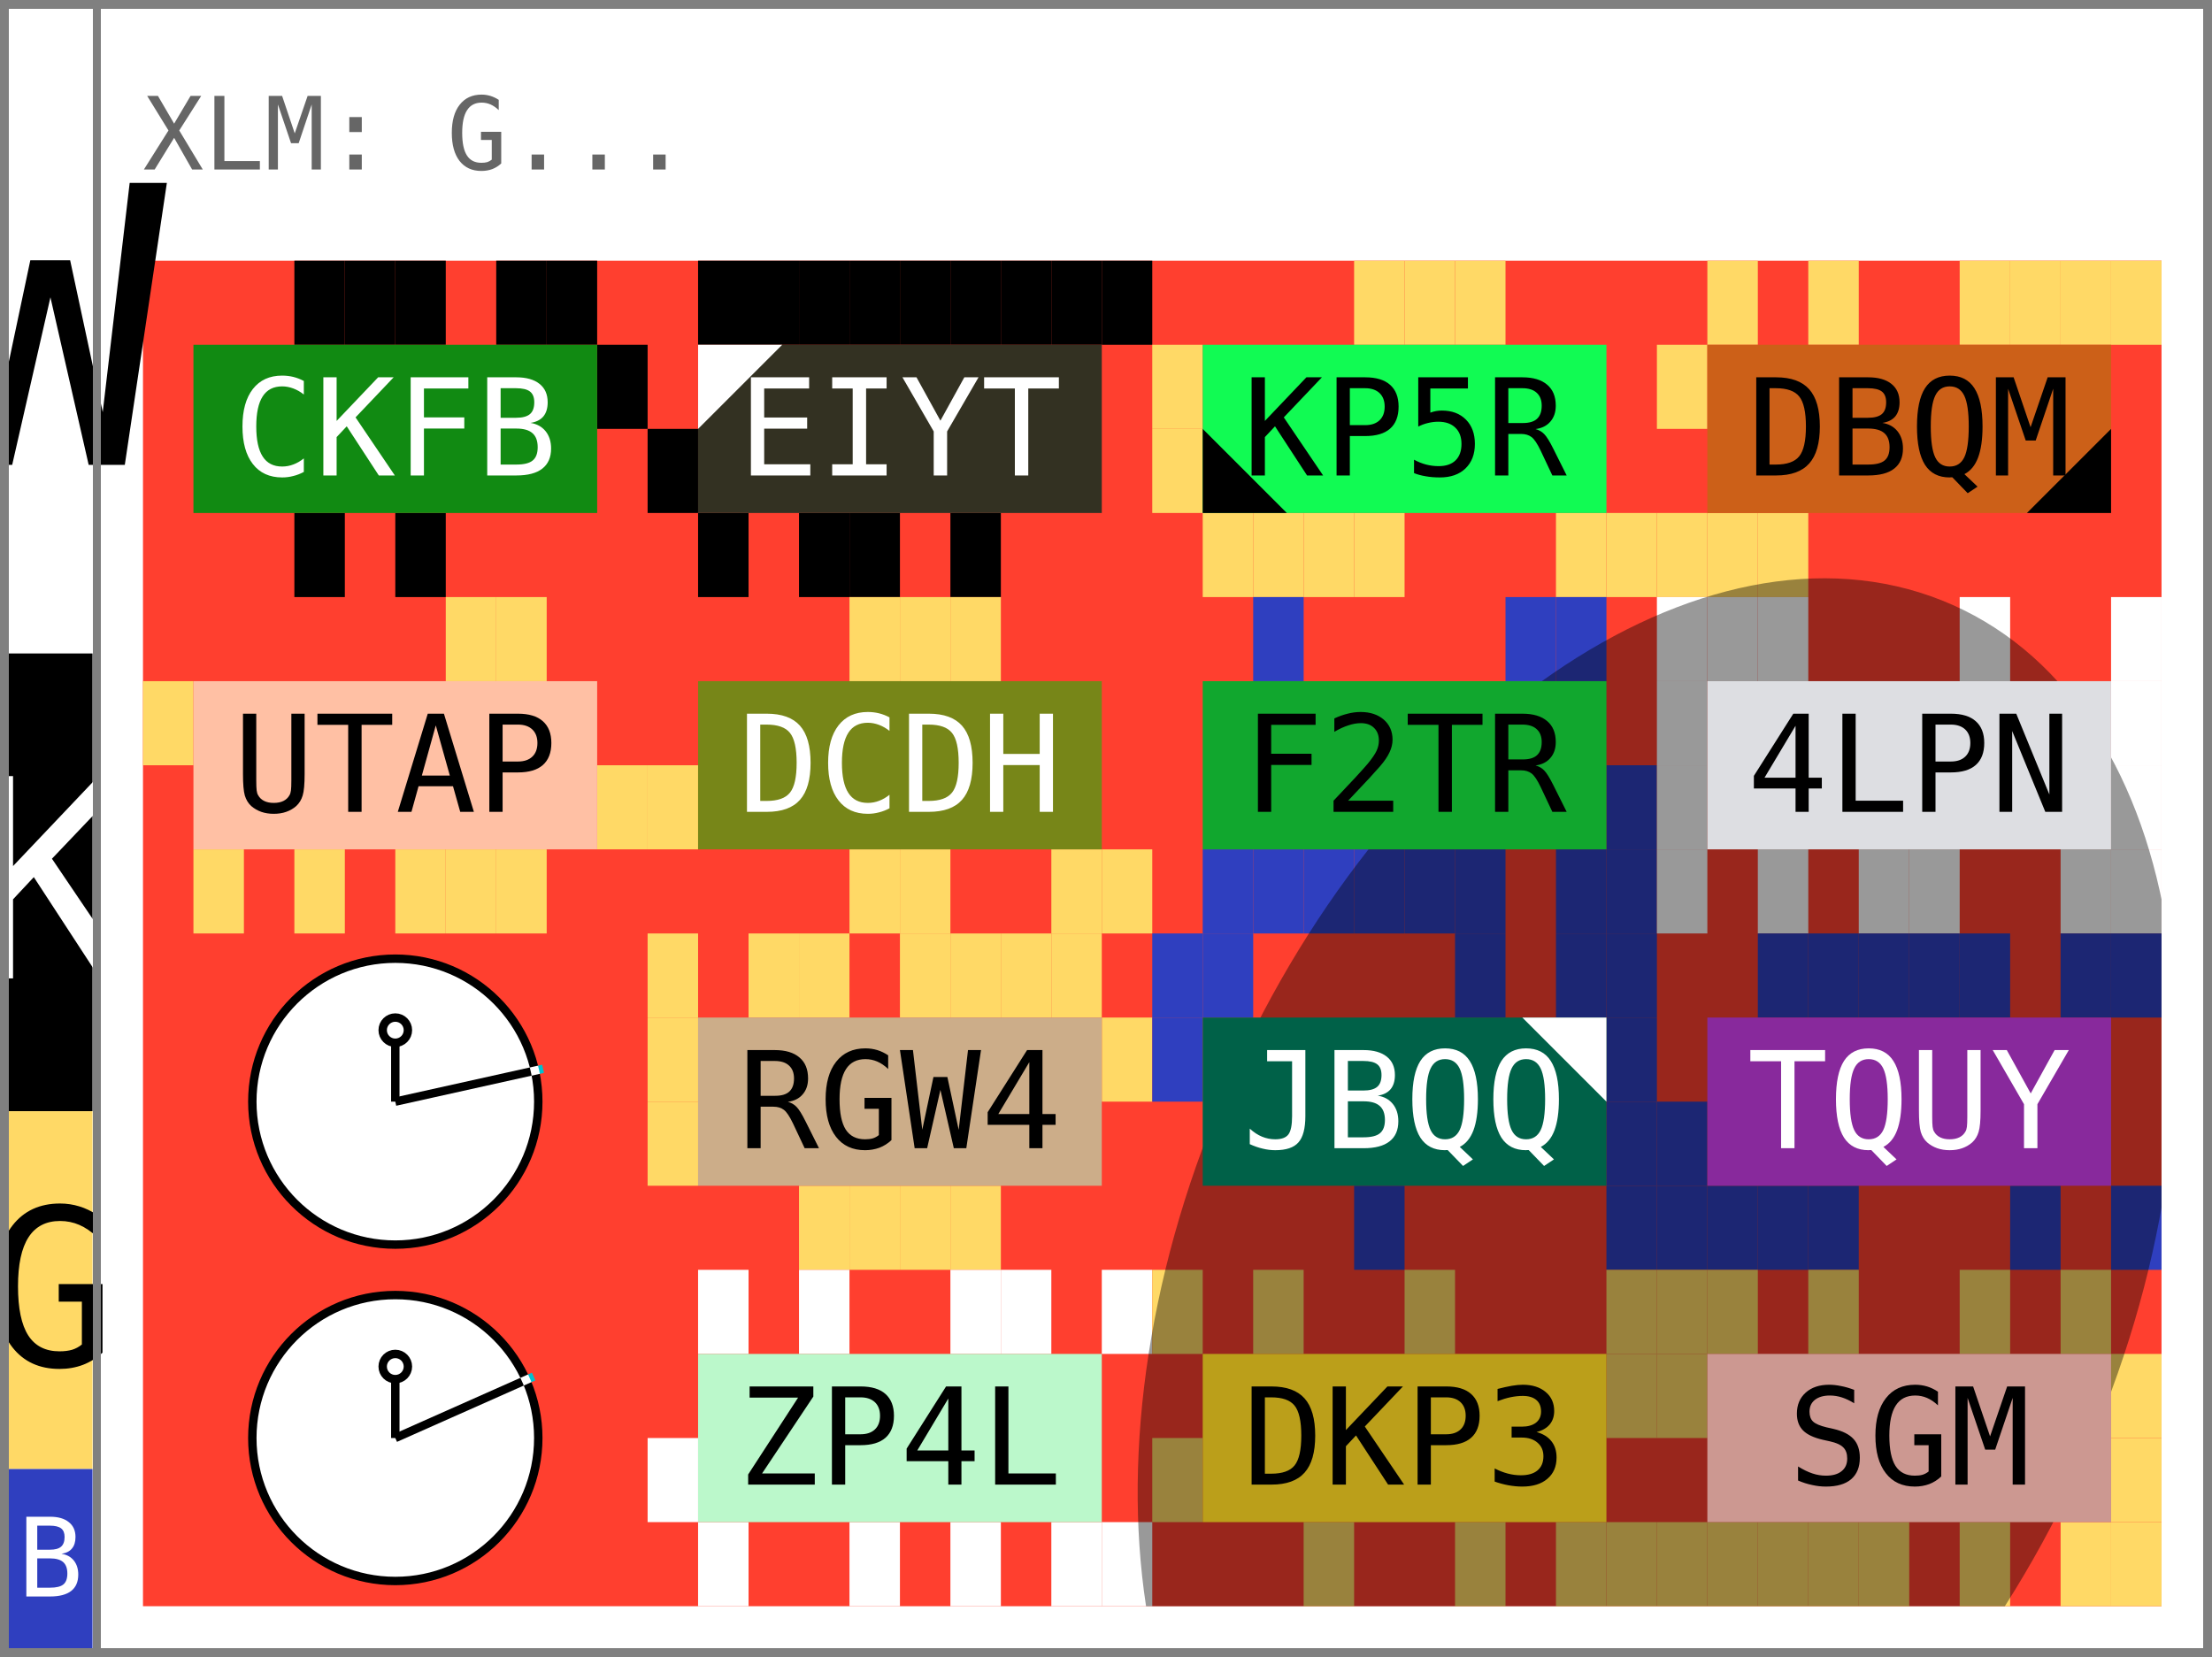
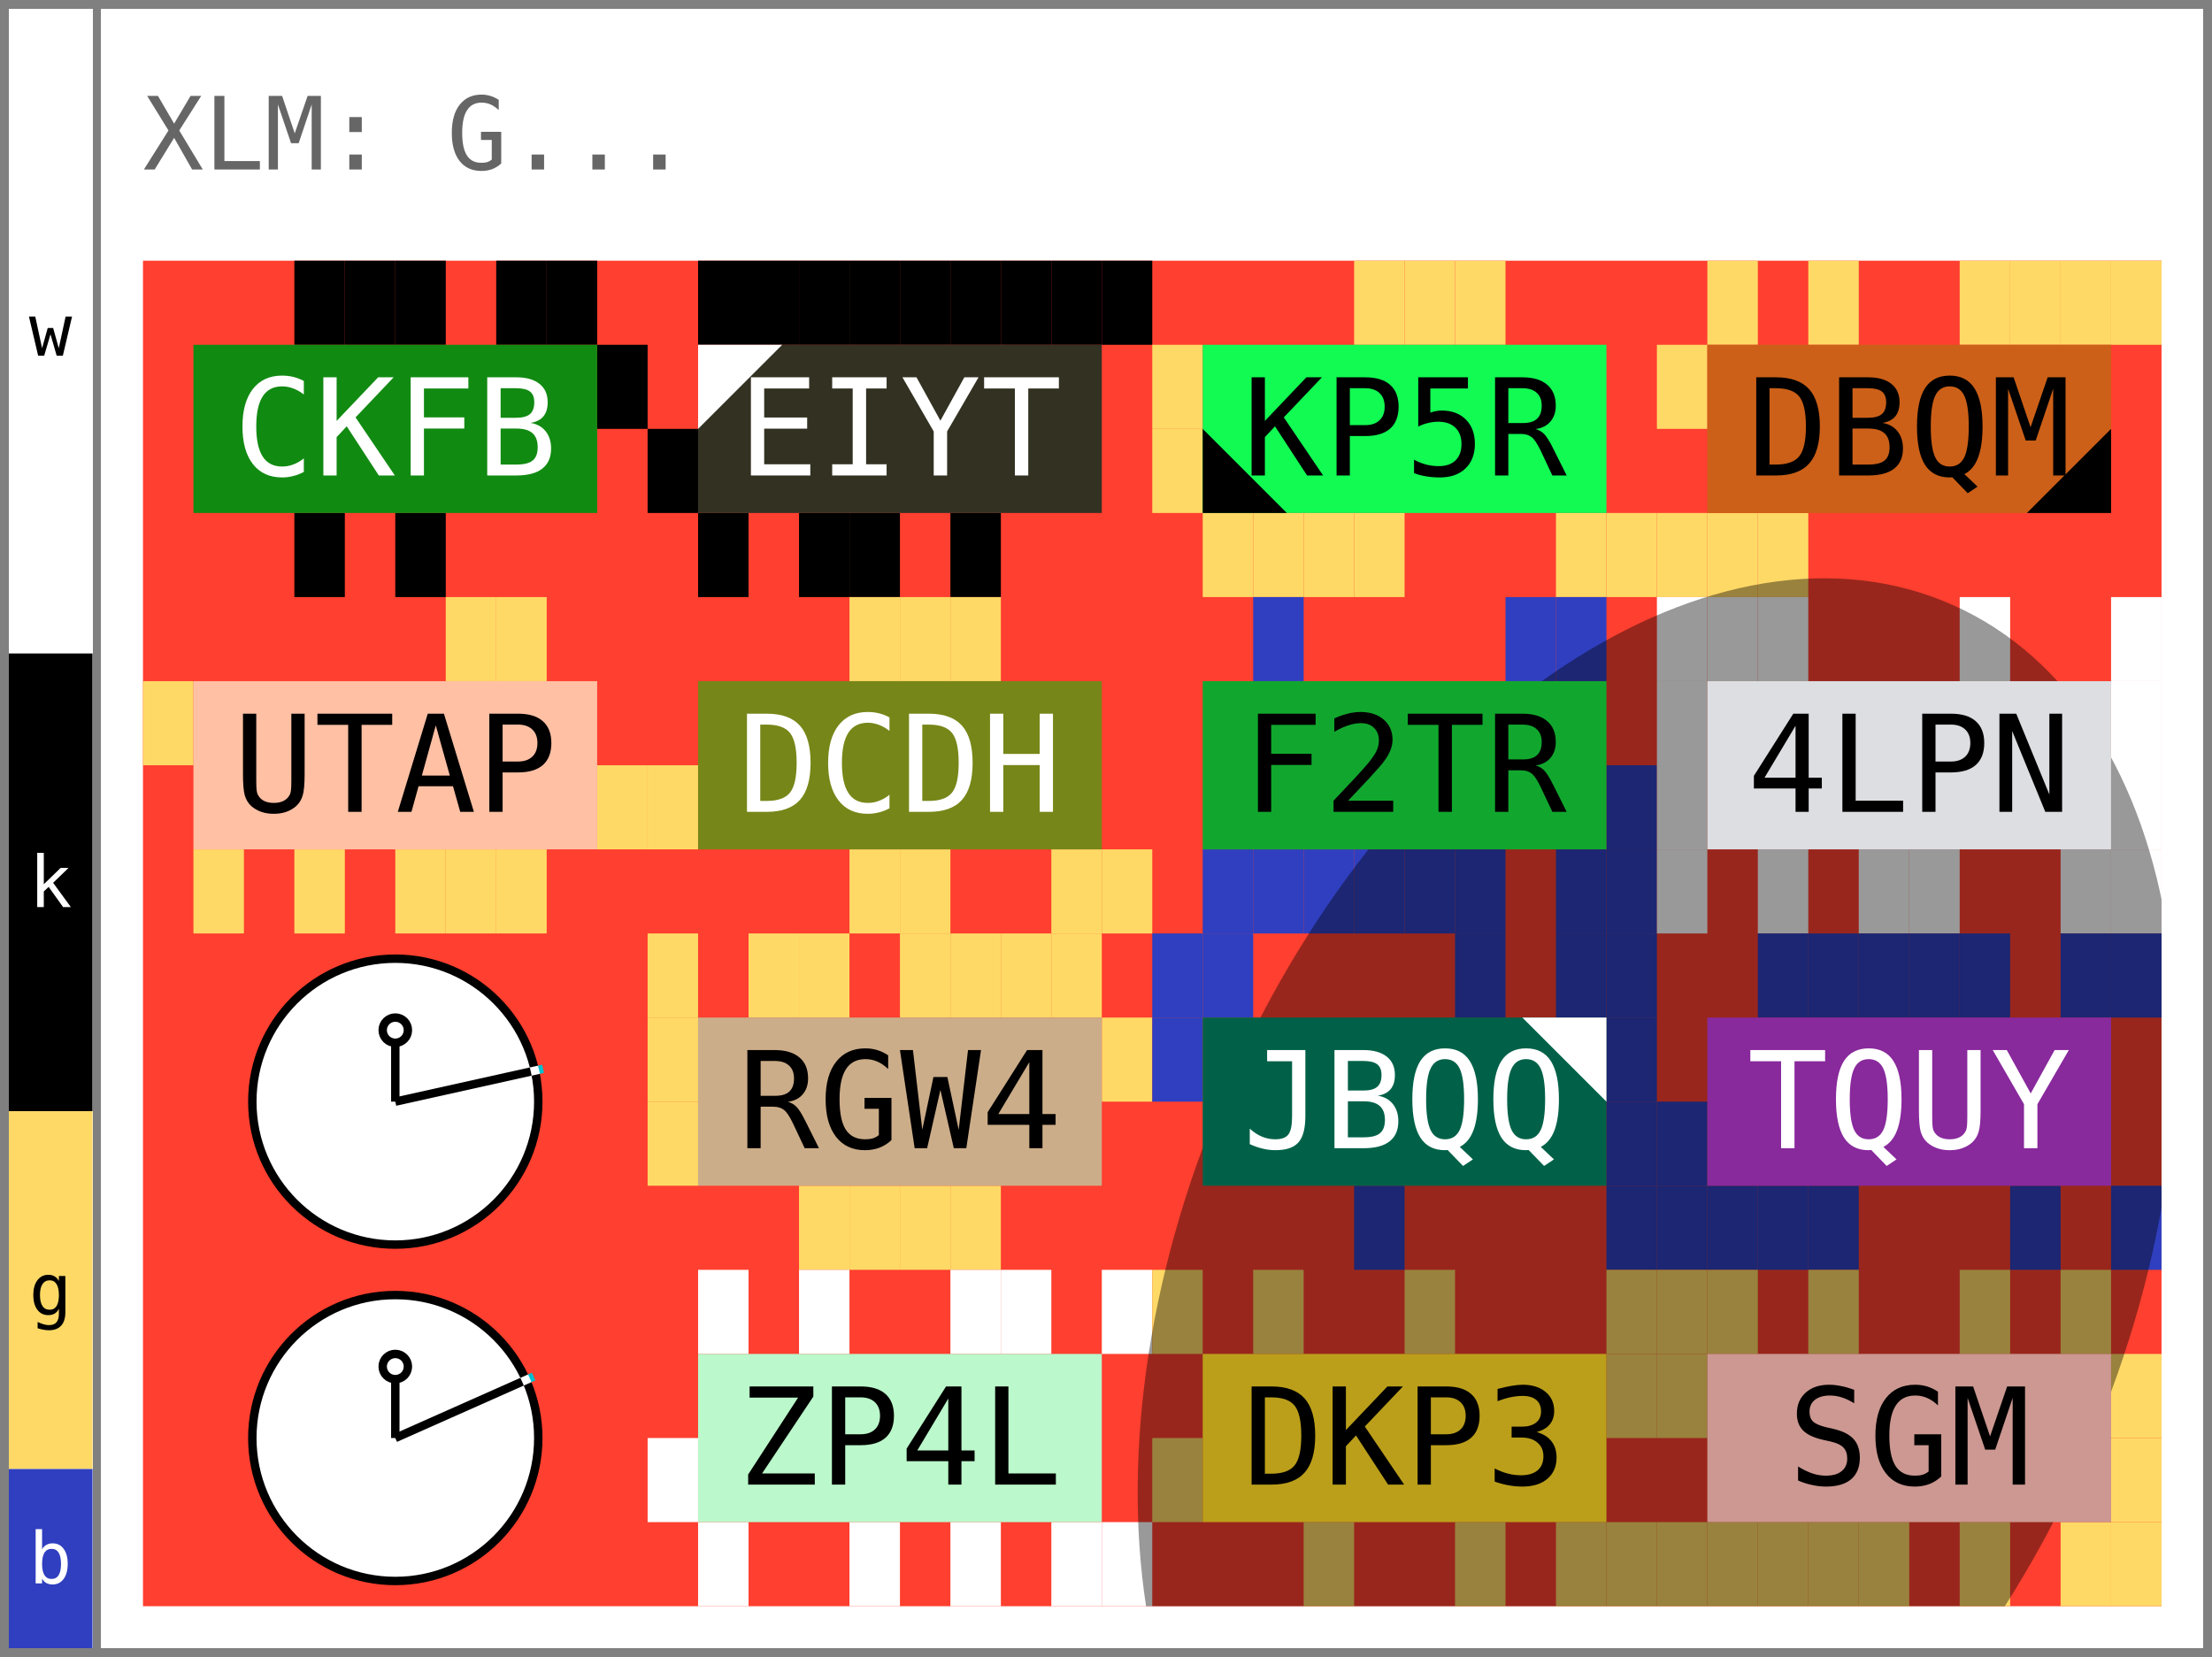
<svg xmlns="http://www.w3.org/2000/svg" width="263.0" height="197.0" viewBox="0 0 263.0 197.0" data-entviz-version="v5" data-input-bytes="56" data-cols="4" data-rows="4">
  <defs>
    <clipPath id="grid-clip-0505b85683fede30-4x4">
      <rect x="17.0" y="31.0" width="240.0" height="160.0" />
    </clipPath>
  </defs>
  <rect x="0" y="0" width="263.0" height="197.0" fill="#ffffff" />
  <g data-channel="grid">
    <rect x="17.0" y="31.0" width="240.0" height="160.0" fill="#ff3f2f" />
    <g>
      <rect x="35.0" y="31.0" width="6.0" height="10.0" fill="#000000" />
      <rect x="41.0" y="31.0" width="6.0" height="10.0" fill="#000000" />
      <rect x="47.0" y="31.0" width="6.0" height="10.0" fill="#000000" />
      <rect x="59.0" y="31.0" width="6.0" height="10.0" fill="#000000" />
      <rect x="65.0" y="31.0" width="6.0" height="10.0" fill="#000000" />
      <rect x="71.0" y="41.0" width="6.0" height="10.0" fill="#000000" />
      <rect x="47.0" y="61.0" width="6.0" height="10.0" fill="#000000" />
      <rect x="35.0" y="61.0" width="6.0" height="10.0" fill="#000000" />
      <rect x="83.0" y="31.0" width="6.0" height="10.0" fill="#000000" />
      <rect x="89.0" y="31.0" width="6.0" height="10.0" fill="#000000" />
      <rect x="95.0" y="31.0" width="6.0" height="10.0" fill="#000000" />
      <rect x="101.0" y="31.0" width="6.0" height="10.0" fill="#000000" />
      <rect x="107.0" y="31.0" width="6.0" height="10.0" fill="#000000" />
      <rect x="113.0" y="31.0" width="6.0" height="10.0" fill="#000000" />
      <rect x="119.0" y="31.0" width="6.0" height="10.0" fill="#000000" />
      <rect x="125.0" y="31.0" width="6.0" height="10.0" fill="#000000" />
      <rect x="131.0" y="31.0" width="6.0" height="10.0" fill="#000000" />
      <rect x="113.0" y="61.0" width="6.0" height="10.0" fill="#000000" />
      <rect x="101.0" y="61.0" width="6.0" height="10.0" fill="#000000" />
      <rect x="95.0" y="61.0" width="6.0" height="10.0" fill="#000000" />
      <rect x="83.0" y="61.0" width="6.0" height="10.0" fill="#000000" />
      <rect x="77.0" y="51.0" width="6.0" height="10.0" fill="#000000" />
      <rect x="161.0" y="31.0" width="6.0" height="10.0" fill="#ffd966" />
      <rect x="167.0" y="31.0" width="6.0" height="10.0" fill="#ffd966" />
      <rect x="173.0" y="31.0" width="6.0" height="10.0" fill="#ffd966" />
      <rect x="191.0" y="61.0" width="6.0" height="10.0" fill="#ffd966" />
      <rect x="185.0" y="61.0" width="6.0" height="10.0" fill="#ffd966" />
      <rect x="161.0" y="61.0" width="6.0" height="10.0" fill="#ffd966" />
      <rect x="155.0" y="61.0" width="6.0" height="10.0" fill="#ffd966" />
      <rect x="149.0" y="61.0" width="6.0" height="10.0" fill="#ffd966" />
      <rect x="143.0" y="61.0" width="6.0" height="10.0" fill="#ffd966" />
      <rect x="137.0" y="51.0" width="6.0" height="10.0" fill="#ffd966" />
      <rect x="137.0" y="41.0" width="6.0" height="10.0" fill="#ffd966" />
      <rect x="203.0" y="31.0" width="6.0" height="10.0" fill="#ffd966" />
      <rect x="215.0" y="31.0" width="6.0" height="10.0" fill="#ffd966" />
      <rect x="233.0" y="31.0" width="6.0" height="10.0" fill="#ffd966" />
      <rect x="239.0" y="31.0" width="6.0" height="10.0" fill="#ffd966" />
      <rect x="245.0" y="31.0" width="6.0" height="10.0" fill="#ffd966" />
      <rect x="251.0" y="31.0" width="6.0" height="10.0" fill="#ffd966" />
      <rect x="209.0" y="61.0" width="6.0" height="10.0" fill="#ffd966" />
      <rect x="203.0" y="61.0" width="6.0" height="10.0" fill="#ffd966" />
      <rect x="197.0" y="61.0" width="6.0" height="10.0" fill="#ffd966" />
      <rect x="197.0" y="41.0" width="6.0" height="10.0" fill="#ffd966" />
      <rect x="53.0" y="71.0" width="6.0" height="10.0" fill="#ffd966" />
      <rect x="59.0" y="71.0" width="6.0" height="10.0" fill="#ffd966" />
      <rect x="71.0" y="91.0" width="6.0" height="10.0" fill="#ffd966" />
      <rect x="59.0" y="101.0" width="6.0" height="10.0" fill="#ffd966" />
      <rect x="53.0" y="101.0" width="6.0" height="10.0" fill="#ffd966" />
      <rect x="47.0" y="101.0" width="6.0" height="10.0" fill="#ffd966" />
      <rect x="35.0" y="101.0" width="6.0" height="10.0" fill="#ffd966" />
      <rect x="23.0" y="101.0" width="6.0" height="10.0" fill="#ffd966" />
      <rect x="17.0" y="81.0" width="6.0" height="10.0" fill="#ffd966" />
      <rect x="101.0" y="71.0" width="6.0" height="10.0" fill="#ffd966" />
      <rect x="107.0" y="71.0" width="6.0" height="10.0" fill="#ffd966" />
      <rect x="113.0" y="71.0" width="6.0" height="10.0" fill="#ffd966" />
      <rect x="131.0" y="101.0" width="6.0" height="10.0" fill="#ffd966" />
      <rect x="125.0" y="101.0" width="6.0" height="10.0" fill="#ffd966" />
      <rect x="107.0" y="101.0" width="6.0" height="10.0" fill="#ffd966" />
      <rect x="101.0" y="101.0" width="6.0" height="10.0" fill="#ffd966" />
      <rect x="77.0" y="91.0" width="6.0" height="10.0" fill="#ffd966" />
      <rect x="149.0" y="71.0" width="6.0" height="10.0" fill="#2f3fbf" />
      <rect x="179.0" y="71.0" width="6.0" height="10.0" fill="#2f3fbf" />
      <rect x="185.0" y="71.0" width="6.0" height="10.0" fill="#2f3fbf" />
      <rect x="191.0" y="91.0" width="6.0" height="10.0" fill="#2f3fbf" />
      <rect x="191.0" y="101.0" width="6.0" height="10.0" fill="#2f3fbf" />
      <rect x="185.0" y="101.0" width="6.0" height="10.0" fill="#2f3fbf" />
      <rect x="173.0" y="101.0" width="6.0" height="10.0" fill="#2f3fbf" />
      <rect x="167.0" y="101.0" width="6.0" height="10.0" fill="#2f3fbf" />
      <rect x="161.0" y="101.0" width="6.0" height="10.0" fill="#2f3fbf" />
      <rect x="155.0" y="101.0" width="6.0" height="10.0" fill="#2f3fbf" />
      <rect x="149.0" y="101.0" width="6.0" height="10.0" fill="#2f3fbf" />
      <rect x="143.0" y="101.0" width="6.0" height="10.0" fill="#2f3fbf" />
      <rect x="197.0" y="71.0" width="6.0" height="10.0" fill="#ffffff" />
      <rect x="203.0" y="71.0" width="6.0" height="10.0" fill="#ffffff" />
      <rect x="209.0" y="71.0" width="6.0" height="10.0" fill="#ffffff" />
      <rect x="233.0" y="71.0" width="6.0" height="10.0" fill="#ffffff" />
      <rect x="251.0" y="71.0" width="6.0" height="10.0" fill="#ffffff" />
      <rect x="251.0" y="81.0" width="6.0" height="10.0" fill="#ffffff" />
      <rect x="251.0" y="91.0" width="6.0" height="10.0" fill="#ffffff" />
      <rect x="251.0" y="101.0" width="6.0" height="10.0" fill="#ffffff" />
      <rect x="245.0" y="101.0" width="6.0" height="10.0" fill="#ffffff" />
      <rect x="227.0" y="101.0" width="6.0" height="10.0" fill="#ffffff" />
      <rect x="221.0" y="101.0" width="6.0" height="10.0" fill="#ffffff" />
      <rect x="209.0" y="101.0" width="6.0" height="10.0" fill="#ffffff" />
      <rect x="197.0" y="101.0" width="6.0" height="10.0" fill="#ffffff" />
      <rect x="197.0" y="91.0" width="6.0" height="10.0" fill="#ffffff" />
      <rect x="197.0" y="81.0" width="6.0" height="10.0" fill="#ffffff" />
      <rect x="77.0" y="111.0" width="6.0" height="10.0" fill="#ffd966" />
      <rect x="89.0" y="111.0" width="6.0" height="10.0" fill="#ffd966" />
      <rect x="95.0" y="111.0" width="6.0" height="10.0" fill="#ffd966" />
      <rect x="107.0" y="111.0" width="6.0" height="10.0" fill="#ffd966" />
      <rect x="113.0" y="111.0" width="6.0" height="10.0" fill="#ffd966" />
      <rect x="119.0" y="111.0" width="6.0" height="10.0" fill="#ffd966" />
      <rect x="125.0" y="111.0" width="6.0" height="10.0" fill="#ffd966" />
      <rect x="131.0" y="121.0" width="6.0" height="10.0" fill="#ffd966" />
      <rect x="113.0" y="141.0" width="6.0" height="10.0" fill="#ffd966" />
      <rect x="107.0" y="141.0" width="6.0" height="10.0" fill="#ffd966" />
      <rect x="101.0" y="141.0" width="6.0" height="10.0" fill="#ffd966" />
      <rect x="95.0" y="141.0" width="6.0" height="10.0" fill="#ffd966" />
      <rect x="77.0" y="131.0" width="6.0" height="10.0" fill="#ffd966" />
      <rect x="77.0" y="121.0" width="6.0" height="10.0" fill="#ffd966" />
      <rect x="137.0" y="111.0" width="6.0" height="10.0" fill="#2f3fbf" />
      <rect x="143.0" y="111.0" width="6.0" height="10.0" fill="#2f3fbf" />
      <rect x="173.0" y="111.0" width="6.0" height="10.0" fill="#2f3fbf" />
      <rect x="185.0" y="111.0" width="6.0" height="10.0" fill="#2f3fbf" />
      <rect x="191.0" y="111.0" width="6.0" height="10.0" fill="#2f3fbf" />
      <rect x="191.0" y="121.0" width="6.0" height="10.0" fill="#2f3fbf" />
      <rect x="191.0" y="131.0" width="6.0" height="10.0" fill="#2f3fbf" />
      <rect x="191.0" y="141.0" width="6.0" height="10.0" fill="#2f3fbf" />
      <rect x="161.0" y="141.0" width="6.0" height="10.0" fill="#2f3fbf" />
      <rect x="137.0" y="121.0" width="6.0" height="10.0" fill="#2f3fbf" />
      <rect x="209.0" y="111.0" width="6.0" height="10.0" fill="#2f3fbf" />
      <rect x="215.0" y="111.0" width="6.0" height="10.0" fill="#2f3fbf" />
      <rect x="221.0" y="111.0" width="6.0" height="10.0" fill="#2f3fbf" />
      <rect x="227.0" y="111.0" width="6.0" height="10.0" fill="#2f3fbf" />
      <rect x="233.0" y="111.0" width="6.0" height="10.0" fill="#2f3fbf" />
      <rect x="245.0" y="111.0" width="6.0" height="10.0" fill="#2f3fbf" />
      <rect x="251.0" y="111.0" width="6.0" height="10.0" fill="#2f3fbf" />
      <rect x="251.0" y="141.0" width="6.0" height="10.0" fill="#2f3fbf" />
      <rect x="239.0" y="141.0" width="6.0" height="10.0" fill="#2f3fbf" />
      <rect x="215.0" y="141.0" width="6.0" height="10.0" fill="#2f3fbf" />
      <rect x="209.0" y="141.0" width="6.0" height="10.0" fill="#2f3fbf" />
      <rect x="203.0" y="141.0" width="6.0" height="10.0" fill="#2f3fbf" />
      <rect x="197.0" y="141.0" width="6.0" height="10.0" fill="#2f3fbf" />
      <rect x="197.0" y="131.0" width="6.0" height="10.0" fill="#2f3fbf" />
      <rect x="83.0" y="151.0" width="6.0" height="10.0" fill="#ffffff" />
      <rect x="95.0" y="151.0" width="6.0" height="10.0" fill="#ffffff" />
      <rect x="113.0" y="151.0" width="6.0" height="10.0" fill="#ffffff" />
      <rect x="119.0" y="151.0" width="6.0" height="10.0" fill="#ffffff" />
      <rect x="131.0" y="151.0" width="6.0" height="10.0" fill="#ffffff" />
      <rect x="131.0" y="181.0" width="6.0" height="10.0" fill="#ffffff" />
      <rect x="125.0" y="181.0" width="6.0" height="10.0" fill="#ffffff" />
      <rect x="113.0" y="181.0" width="6.0" height="10.0" fill="#ffffff" />
      <rect x="101.0" y="181.0" width="6.0" height="10.0" fill="#ffffff" />
      <rect x="83.0" y="181.0" width="6.0" height="10.0" fill="#ffffff" />
      <rect x="77.0" y="171.0" width="6.0" height="10.0" fill="#ffffff" />
      <rect x="137.0" y="151.0" width="6.0" height="10.0" fill="#ffd966" />
      <rect x="149.0" y="151.0" width="6.0" height="10.0" fill="#ffd966" />
      <rect x="167.0" y="151.0" width="6.0" height="10.0" fill="#ffd966" />
      <rect x="191.0" y="151.0" width="6.0" height="10.0" fill="#ffd966" />
      <rect x="191.0" y="161.0" width="6.0" height="10.0" fill="#ffd966" />
      <rect x="191.0" y="181.0" width="6.0" height="10.0" fill="#ffd966" />
      <rect x="185.0" y="181.0" width="6.0" height="10.0" fill="#ffd966" />
      <rect x="173.0" y="181.0" width="6.0" height="10.0" fill="#ffd966" />
      <rect x="155.0" y="181.0" width="6.0" height="10.0" fill="#ffd966" />
      <rect x="137.0" y="171.0" width="6.0" height="10.0" fill="#ffd966" />
      <rect x="197.0" y="151.0" width="6.0" height="10.0" fill="#ffd966" />
      <rect x="203.0" y="151.0" width="6.0" height="10.0" fill="#ffd966" />
      <rect x="215.0" y="151.0" width="6.0" height="10.0" fill="#ffd966" />
      <rect x="233.0" y="151.0" width="6.0" height="10.0" fill="#ffd966" />
      <rect x="245.0" y="151.0" width="6.0" height="10.0" fill="#ffd966" />
      <rect x="251.0" y="161.0" width="6.0" height="10.0" fill="#ffd966" />
      <rect x="251.0" y="171.0" width="6.0" height="10.0" fill="#ffd966" />
      <rect x="251.0" y="181.0" width="6.0" height="10.0" fill="#ffd966" />
      <rect x="245.0" y="181.0" width="6.0" height="10.0" fill="#ffd966" />
      <rect x="233.0" y="181.0" width="6.0" height="10.0" fill="#ffd966" />
      <rect x="221.0" y="181.0" width="6.0" height="10.0" fill="#ffd966" />
      <rect x="215.0" y="181.0" width="6.0" height="10.0" fill="#ffd966" />
      <rect x="209.0" y="181.0" width="6.0" height="10.0" fill="#ffd966" />
      <rect x="203.0" y="181.0" width="6.0" height="10.0" fill="#ffd966" />
      <rect x="197.0" y="181.0" width="6.0" height="10.0" fill="#ffd966" />
      <rect x="197.0" y="161.0" width="6.0" height="10.0" fill="#ffd966" />
    </g>
    <g clip-path="url(#grid-clip-0505b85683fede30-4x4)" data-channel="ellipse" data-ellipse-anchor-x="197.0" data-ellipse-anchor-y="151.0" data-ellipse-rx="55.51107687037858" data-ellipse-ry="86.53323061113574" data-ellipse-rotation-deg="24.0">
      <ellipse cx="197.0" cy="151.0" rx="55.511" ry="86.533" transform="rotate(24.0 197.0 151.0)" fill="#000000" fill-opacity="0.4" />
    </g>
    <g>
      <g data-channel="cell" data-cell-index="0" data-cell-row="0" data-cell-col="0">
        <rect x="23.0" y="41.0" width="48.0" height="20.0" fill="#118a12" />
        <text x="47.0" y="51.0" fill="#ffffff" style="font-family: &quot;DejaVu Sans Mono&quot;, &quot;Consolas&quot;, &quot;Menlo&quot;, &quot;Liberation Mono&quot;, monospace; font-size: 16.0px;" text-anchor="middle" dominant-baseline="central">CKFB</text>
      </g>
      <g data-channel="cell" data-cell-index="1" data-cell-row="0" data-cell-col="1" data-cell-quartile="1">
        <rect x="83.0" y="41.0" width="48.0" height="20.0" fill="#333122" />
        <text x="107.0" y="51.0" fill="#ffffff" style="font-family: &quot;DejaVu Sans Mono&quot;, &quot;Consolas&quot;, &quot;Menlo&quot;, &quot;Liberation Mono&quot;, monospace; font-size: 16.0px;" text-anchor="middle" dominant-baseline="central">EIYT</text>
        <polygon points="83.0,41.0 93.0,41.0 83.0,51.0" fill="#ffffff" />
      </g>
      <g data-channel="cell" data-cell-index="2" data-cell-row="0" data-cell-col="2" data-cell-quartile="4">
        <rect x="143.0" y="41.0" width="48.0" height="20.0" fill="#11fb53" />
        <text x="167.0" y="51.0" fill="#000000" style="font-family: &quot;DejaVu Sans Mono&quot;, &quot;Consolas&quot;, &quot;Menlo&quot;, &quot;Liberation Mono&quot;, monospace; font-size: 16.0px;" text-anchor="middle" dominant-baseline="central">KP5R</text>
        <polygon points="143.0,61.0 143.0,51.0 153.0,61.0" fill="#000000" />
      </g>
      <g data-channel="cell" data-cell-index="3" data-cell-row="0" data-cell-col="3" data-cell-quartile="3">
        <rect x="203.0" y="41.0" width="48.0" height="20.0" fill="#cc6018" />
        <text x="227.0" y="51.0" fill="#000000" style="font-family: &quot;DejaVu Sans Mono&quot;, &quot;Consolas&quot;, &quot;Menlo&quot;, &quot;Liberation Mono&quot;, monospace; font-size: 16.0px;" text-anchor="middle" dominant-baseline="central">DBQM</text>
        <polygon points="251.0,61.0 251.0,51.0 241.0,61.0" fill="#000000" />
      </g>
      <g data-channel="cell" data-cell-index="4" data-cell-row="1" data-cell-col="0">
        <rect x="23.0" y="81.0" width="48.0" height="20.0" fill="#ffc0a4" />
        <text x="47.0" y="91.0" fill="#000000" style="font-family: &quot;DejaVu Sans Mono&quot;, &quot;Consolas&quot;, &quot;Menlo&quot;, &quot;Liberation Mono&quot;, monospace; font-size: 16.0px;" text-anchor="middle" dominant-baseline="central">UTAP</text>
      </g>
      <g data-channel="cell" data-cell-index="5" data-cell-row="1" data-cell-col="1">
        <rect x="83.0" y="81.0" width="48.0" height="20.0" fill="#778618" />
        <text x="107.0" y="91.0" fill="#ffffff" style="font-family: &quot;DejaVu Sans Mono&quot;, &quot;Consolas&quot;, &quot;Menlo&quot;, &quot;Liberation Mono&quot;, monospace; font-size: 16.0px;" text-anchor="middle" dominant-baseline="central">DCDH</text>
      </g>
      <g data-channel="cell" data-cell-index="6" data-cell-row="1" data-cell-col="2">
        <rect x="143.0" y="81.0" width="48.0" height="20.0" fill="#11a72e" />
        <text x="167.0" y="91.0" fill="#000000" style="font-family: &quot;DejaVu Sans Mono&quot;, &quot;Consolas&quot;, &quot;Menlo&quot;, &quot;Liberation Mono&quot;, monospace; font-size: 16.0px;" text-anchor="middle" dominant-baseline="central">F2TR</text>
      </g>
      <g data-channel="cell" data-cell-index="7" data-cell-row="1" data-cell-col="3">
        <rect x="203.0" y="81.0" width="48.0" height="20.0" fill="#dddee2" />
        <text x="227.0" y="91.0" fill="#000000" style="font-family: &quot;DejaVu Sans Mono&quot;, &quot;Consolas&quot;, &quot;Menlo&quot;, &quot;Liberation Mono&quot;, monospace; font-size: 16.0px;" text-anchor="middle" dominant-baseline="central">4LPN</text>
      </g>
      <g data-channel="cell" data-cell-index="8" data-cell-row="2" data-cell-col="0" data-cell-blank="true" data-cell-blank-marker="true">
        <circle cx="47.0" cy="131.0" r="17.0" fill="#ffffff" stroke="#000000" stroke-width="1" />
        <line x1="47.0" y1="131.0" x2="64.571" y2="127.095" stroke="#ffffff" style="mix-blend-mode: difference" stroke-width="1" />
        <line x1="47.0" y1="131.0" x2="47.0" y2="122.5" stroke="#000000" stroke-width="1" />
        <circle cx="47.0" cy="122.5" r="1.5" fill="#ffffff" stroke="#000000" stroke-width="1" />
      </g>
      <g data-channel="cell" data-cell-index="9" data-cell-row="2" data-cell-col="1">
        <rect x="83.0" y="121.0" width="48.0" height="20.0" fill="#ccad89" />
        <text x="107.0" y="131.0" fill="#000000" style="font-family: &quot;DejaVu Sans Mono&quot;, &quot;Consolas&quot;, &quot;Menlo&quot;, &quot;Liberation Mono&quot;, monospace; font-size: 16.0px;" text-anchor="middle" dominant-baseline="central">RGW4</text>
      </g>
      <g data-channel="cell" data-cell-index="10" data-cell-row="2" data-cell-col="2" data-cell-quartile="2">
        <rect x="143.0" y="121.0" width="48.0" height="20.0" fill="#006148" />
        <text x="167.0" y="131.0" fill="#ffffff" style="font-family: &quot;DejaVu Sans Mono&quot;, &quot;Consolas&quot;, &quot;Menlo&quot;, &quot;Liberation Mono&quot;, monospace; font-size: 16.0px;" text-anchor="middle" dominant-baseline="central">JBQQ</text>
        <polygon points="191.0,121.0 181.0,121.0 191.0,131.0" fill="#ffffff" />
      </g>
      <g data-channel="cell" data-cell-index="11" data-cell-row="2" data-cell-col="3">
        <rect x="203.0" y="121.0" width="48.0" height="20.0" fill="#88299c" />
        <text x="227.0" y="131.0" fill="#ffffff" style="font-family: &quot;DejaVu Sans Mono&quot;, &quot;Consolas&quot;, &quot;Menlo&quot;, &quot;Liberation Mono&quot;, monospace; font-size: 16.0px;" text-anchor="middle" dominant-baseline="central">TQUY</text>
      </g>
      <g data-channel="cell" data-cell-index="12" data-cell-row="3" data-cell-col="0" data-cell-blank="true" data-cell-blank-marker="true">
        <circle cx="47.0" cy="171.0" r="17.0" fill="#ffffff" stroke="#000000" stroke-width="1" />
        <line x1="47.0" y1="171.0" x2="63.449" y2="163.69" stroke="#ffffff" style="mix-blend-mode: difference" stroke-width="1" />
        <line x1="47.0" y1="171.0" x2="47.0" y2="162.5" stroke="#000000" stroke-width="1" />
        <circle cx="47.0" cy="162.5" r="1.5" fill="#ffffff" stroke="#000000" stroke-width="1" />
      </g>
      <g data-channel="cell" data-cell-index="13" data-cell-row="3" data-cell-col="1">
        <rect x="83.0" y="161.0" width="48.0" height="20.0" fill="#bbf8cb" />
        <text x="107.0" y="171.0" fill="#000000" style="font-family: &quot;DejaVu Sans Mono&quot;, &quot;Consolas&quot;, &quot;Menlo&quot;, &quot;Liberation Mono&quot;, monospace; font-size: 16.0px;" text-anchor="middle" dominant-baseline="central">ZP4L</text>
      </g>
      <g data-channel="cell" data-cell-index="14" data-cell-row="3" data-cell-col="2">
        <rect x="143.0" y="161.0" width="48.0" height="20.0" fill="#bb9f1a" />
        <text x="167.0" y="171.0" fill="#000000" style="font-family: &quot;DejaVu Sans Mono&quot;, &quot;Consolas&quot;, &quot;Menlo&quot;, &quot;Liberation Mono&quot;, monospace; font-size: 16.0px;" text-anchor="middle" dominant-baseline="central">DKP3</text>
      </g>
      <g data-channel="cell" data-cell-index="15" data-cell-row="3" data-cell-col="3">
        <rect x="203.0" y="161.0" width="48.0" height="20.0" fill="#cc9891" />
        <text x="227.0" y="171.0" fill="#000000" style="font-family: &quot;DejaVu Sans Mono&quot;, &quot;Consolas&quot;, &quot;Menlo&quot;, &quot;Liberation Mono&quot;, monospace; font-size: 16.0px;" text-anchor="middle" dominant-baseline="central">SGM</text>
      </g>
    </g>
  </g>
  <g data-channel="color-bar">
    <g data-color-bar-rank="0" data-color-bar-band="W">
      <rect x="1" y="1" width="10.0" height="76.706" fill="#ffffff" />
-       <text x="6.0" y="39.353" fill="#000000" style="font-family: &quot;DejaVu Sans Mono&quot;, &quot;Consolas&quot;, &quot;Menlo&quot;, &quot;Liberation Mono&quot;, monospace; font-size: 46px;" text-anchor="middle" dominant-baseline="central" data-color-bar-letter="true">W</text>
+       <text x="6.0" y="39.353" fill="#000000" style="font-family: &quot;DejaVu Sans Mono&quot;, &quot;Consolas&quot;, &quot;Menlo&quot;, &quot;Liberation Mono&quot;, monospace; font-size: 8.5px;" text-anchor="middle" dominant-baseline="central" data-color-bar-letter="true">w</text>
    </g>
    <g data-color-bar-rank="1" data-color-bar-band="K">
      <rect x="1" y="77.706" width="10.0" height="54.43" fill="#000000" />
-       <text x="6.0" y="104.922" fill="#ffffff" style="font-family: &quot;DejaVu Sans Mono&quot;, &quot;Consolas&quot;, &quot;Menlo&quot;, &quot;Liberation Mono&quot;, monospace; font-size: 33px;" text-anchor="middle" dominant-baseline="central" data-color-bar-letter="true">K</text>
+       <text x="6.0" y="104.922" fill="#ffffff" style="font-family: &quot;DejaVu Sans Mono&quot;, &quot;Consolas&quot;, &quot;Menlo&quot;, &quot;Liberation Mono&quot;, monospace; font-size: 8.5px;" text-anchor="middle" dominant-baseline="central" data-color-bar-letter="true">k</text>
    </g>
    <g data-color-bar-rank="2" data-color-bar-band="G">
      <rect x="1" y="132.137" width="10.0" height="42.55" fill="#ffd966" />
-       <text x="6.0" y="153.412" fill="#000000" style="font-family: &quot;DejaVu Sans Mono&quot;, &quot;Consolas&quot;, &quot;Menlo&quot;, &quot;Liberation Mono&quot;, monospace; font-size: 26px;" text-anchor="middle" dominant-baseline="central" data-color-bar-letter="true">G</text>
+       <text x="6.0" y="153.412" fill="#000000" style="font-family: &quot;DejaVu Sans Mono&quot;, &quot;Consolas&quot;, &quot;Menlo&quot;, &quot;Liberation Mono&quot;, monospace; font-size: 8.5px;" text-anchor="middle" dominant-baseline="central" data-color-bar-letter="true">g</text>
    </g>
    <g data-color-bar-rank="3" data-color-bar-band="B">
      <rect x="1" y="174.687" width="10.0" height="21.313" fill="#2f3fbf" />
-       <text x="6.0" y="185.344" fill="#ffffff" style="font-family: &quot;DejaVu Sans Mono&quot;, &quot;Consolas&quot;, &quot;Menlo&quot;, &quot;Liberation Mono&quot;, monospace; font-size: 13px;" text-anchor="middle" dominant-baseline="central" data-color-bar-letter="true">B</text>
+       <text x="6.0" y="185.344" fill="#ffffff" style="font-family: &quot;DejaVu Sans Mono&quot;, &quot;Consolas&quot;, &quot;Menlo&quot;, &quot;Liberation Mono&quot;, monospace; font-size: 8.5px;" text-anchor="middle" dominant-baseline="central" data-color-bar-letter="true">b</text>
    </g>
  </g>
  <g data-channel="label-top">
    <text x="17.0" y="16.0" fill="#666666" style="font-family: &quot;DejaVu Sans Mono&quot;, &quot;Consolas&quot;, &quot;Menlo&quot;, &quot;Liberation Mono&quot;, monospace; font-size: 12.0px;" dominant-baseline="central">XLM: G...</text>
  </g>
  <line x1="0" y1="0.5" x2="263.0" y2="0.5" stroke="#808080" stroke-width="1" shape-rendering="crispEdges" />
  <line x1="262.5" y1="0" x2="262.5" y2="197.0" stroke="#808080" stroke-width="1" shape-rendering="crispEdges" />
  <line x1="0" y1="196.5" x2="263.0" y2="196.5" stroke="#808080" stroke-width="1" shape-rendering="crispEdges" />
  <line x1="0.5" y1="0" x2="0.5" y2="197.0" stroke="#808080" stroke-width="1" shape-rendering="crispEdges" />
  <line x1="11.5" y1="0" x2="11.5" y2="197.0" stroke="#808080" stroke-width="1" shape-rendering="crispEdges" />
</svg>
